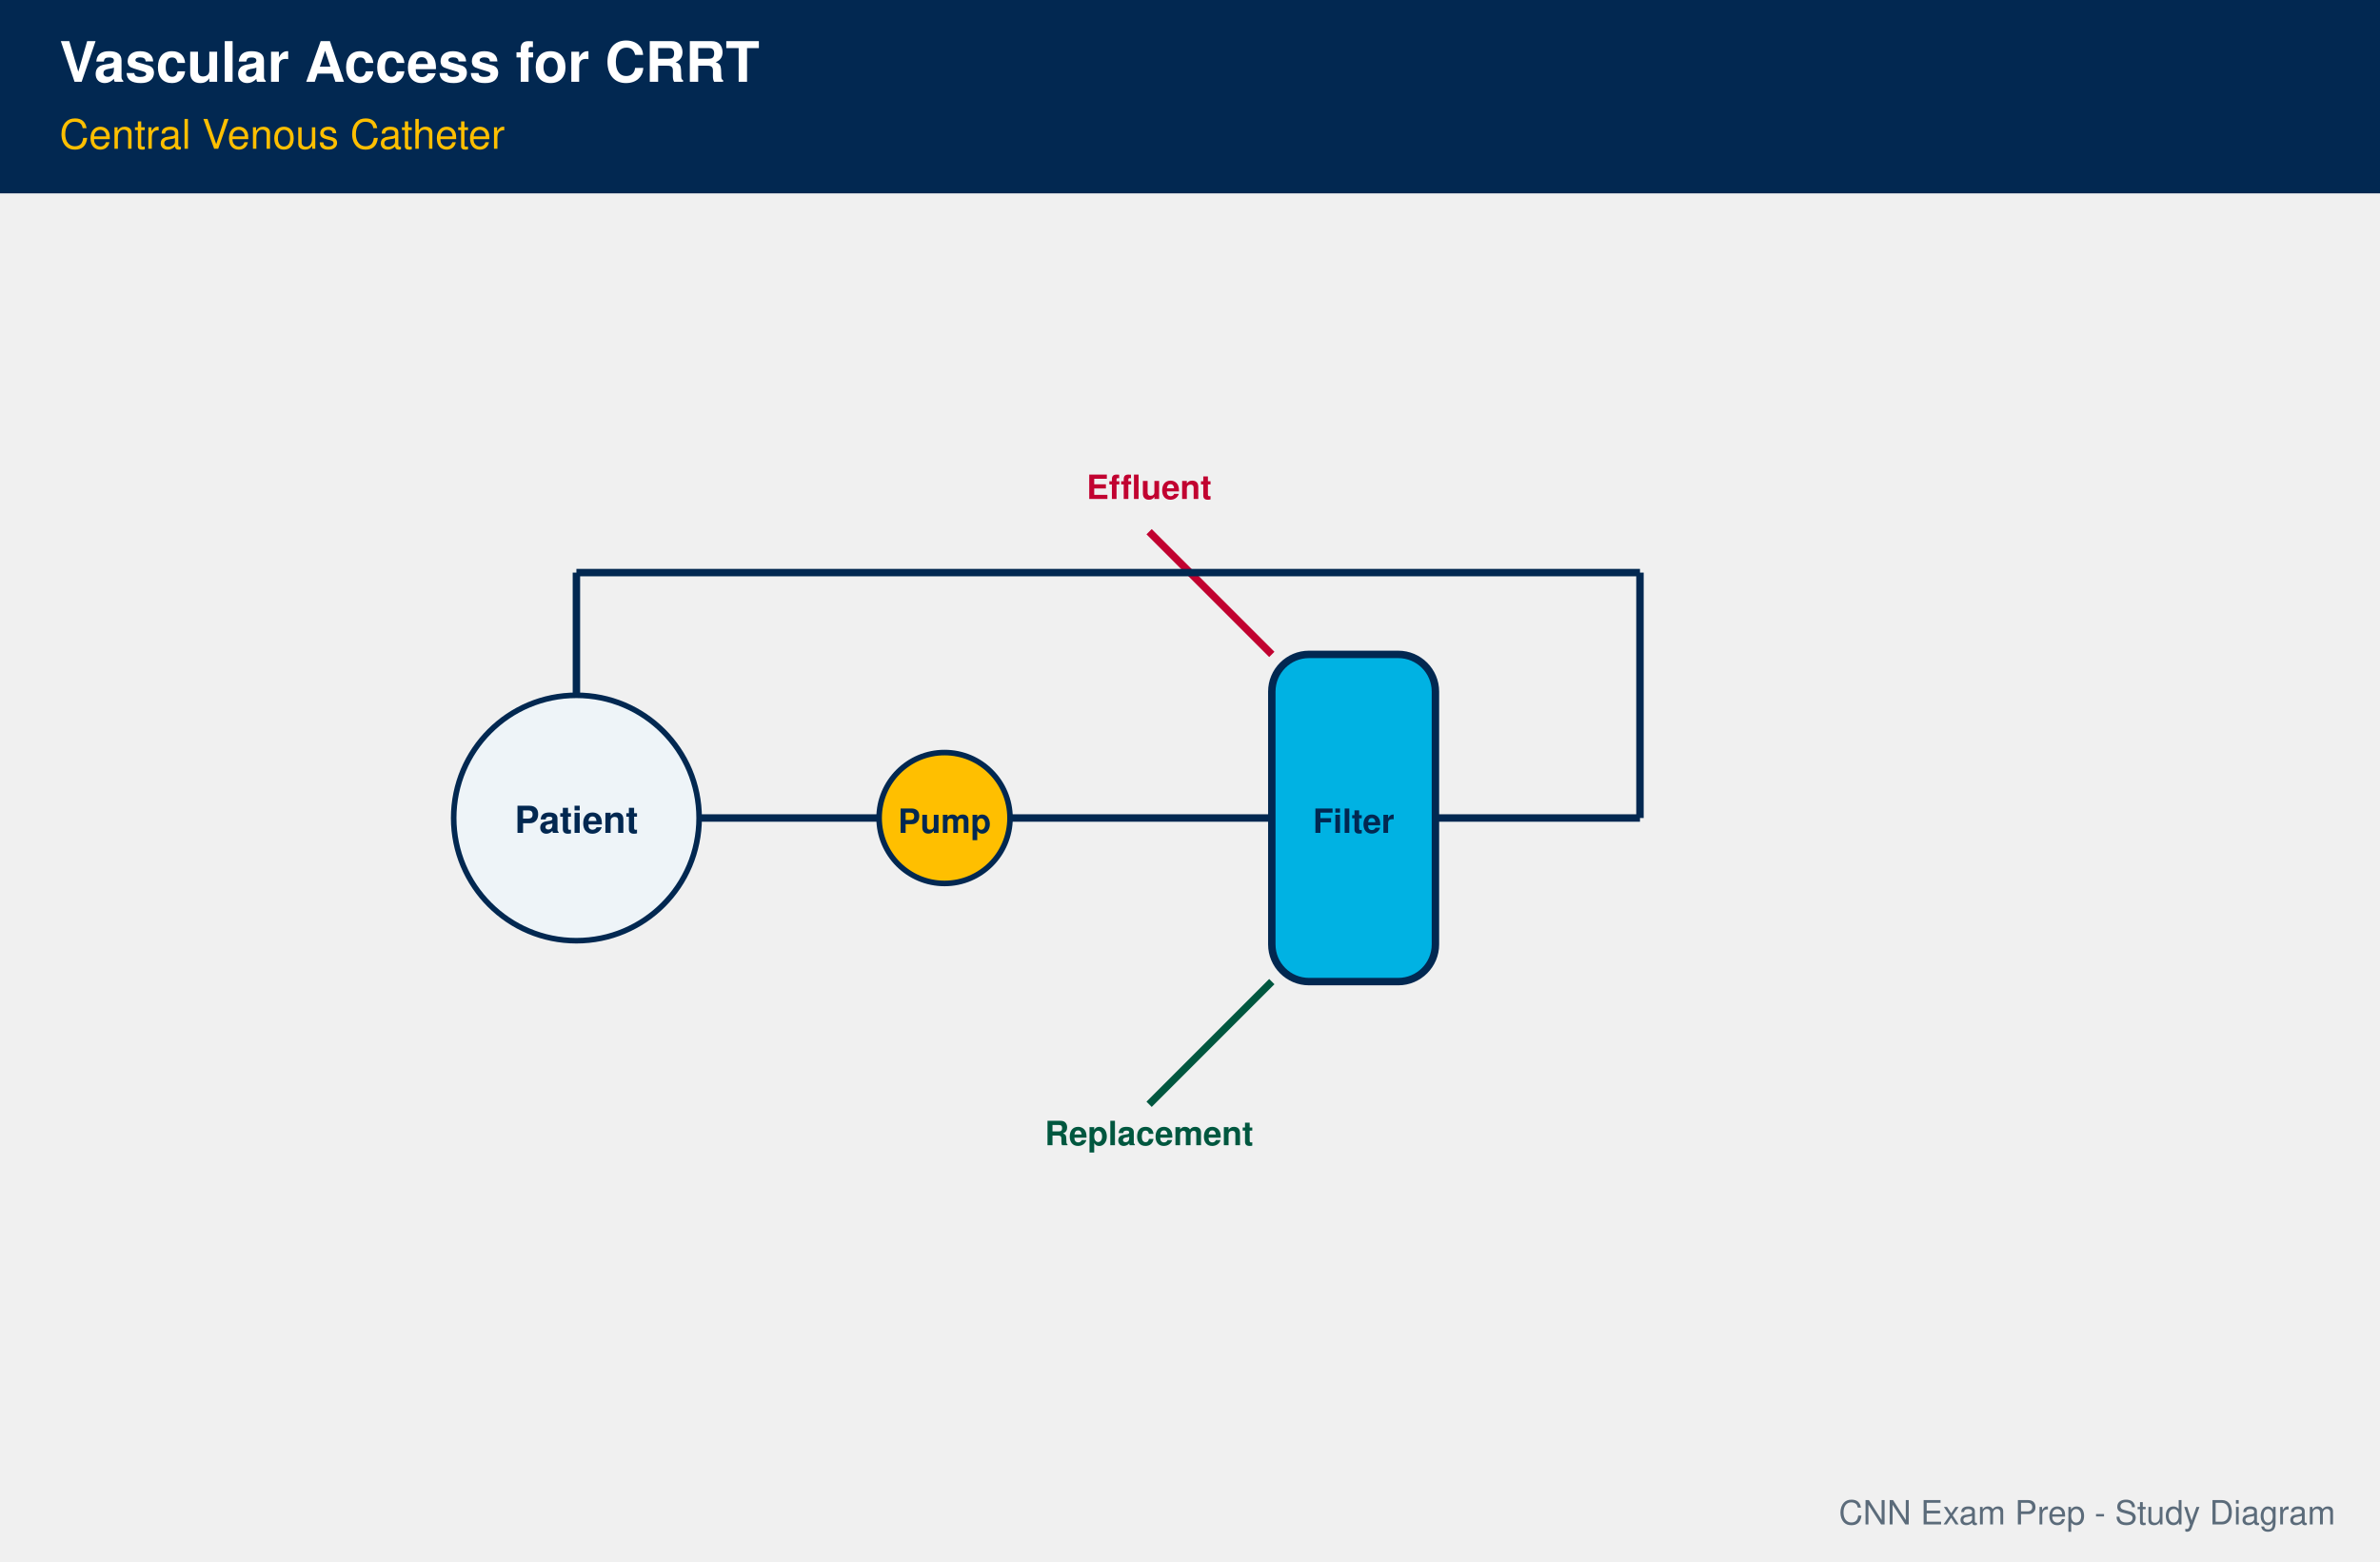
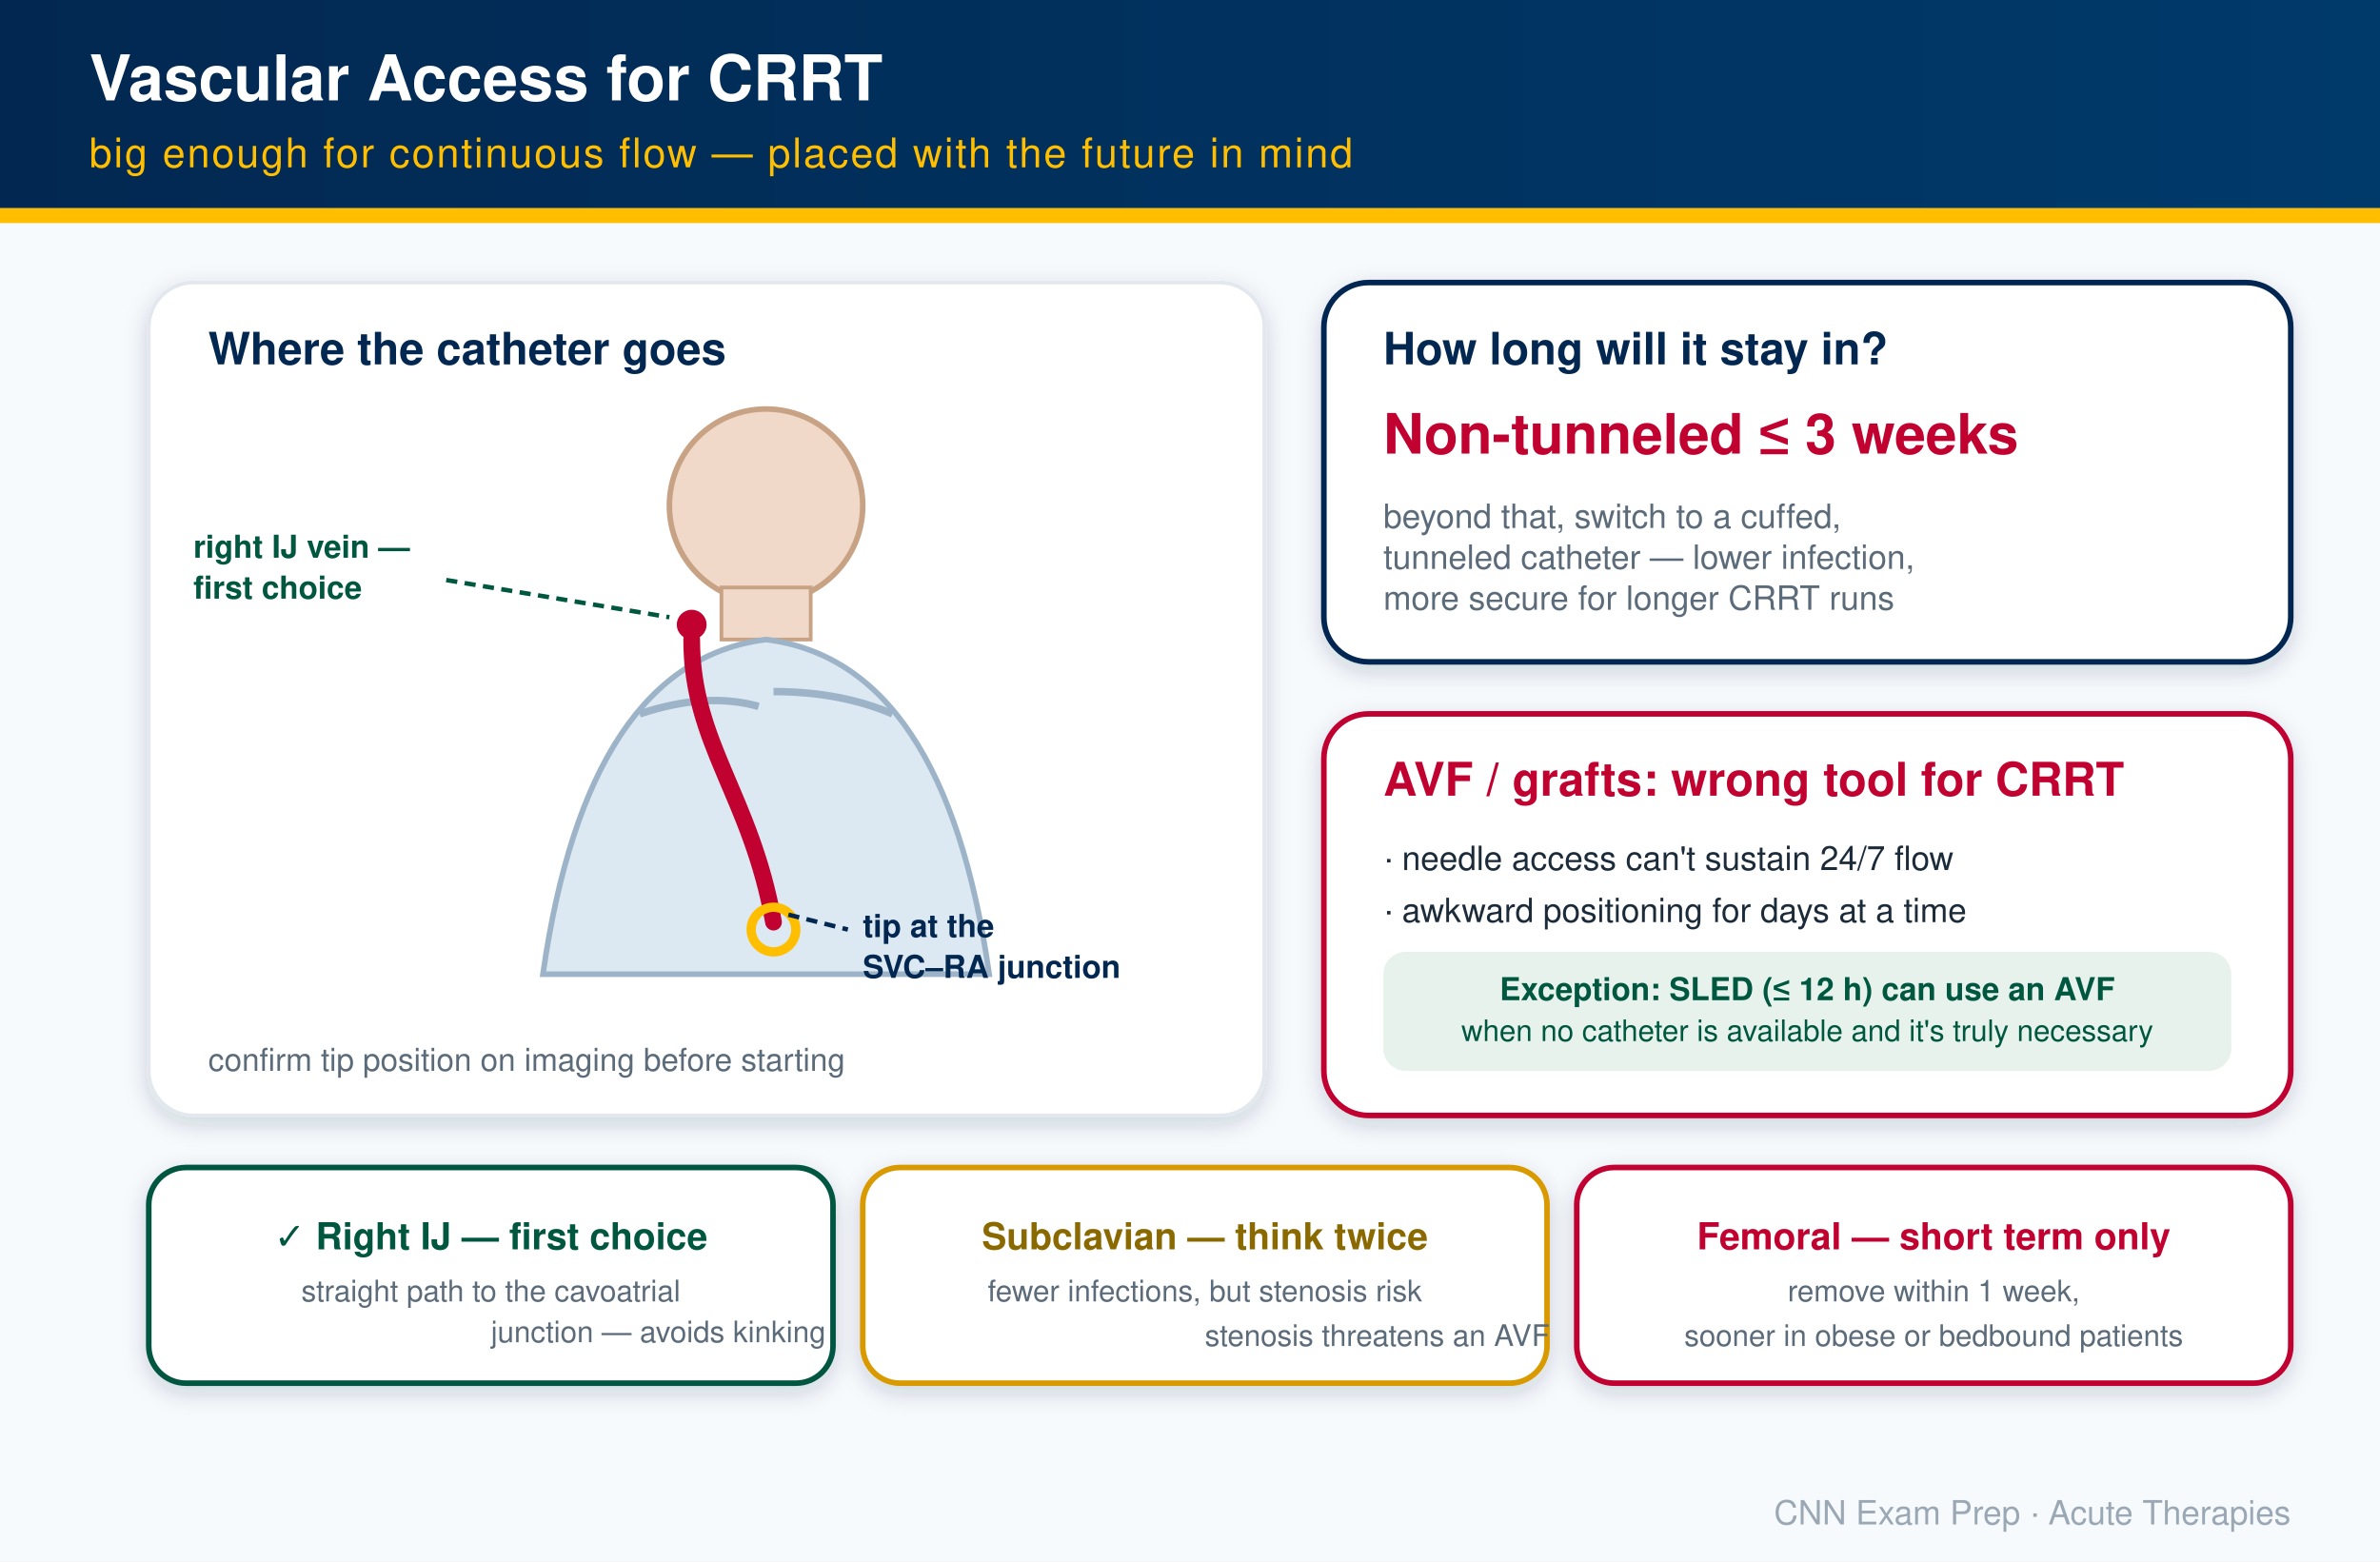
- <svg xmlns="http://www.w3.org/2000/svg" viewBox="0 0 640 420" width="640" height="420" font-family="Helvetica,Arial,sans-serif">
-   <rect x="0" y="0" width="640" height="52" fill="#022851" />
-   <text x="16" y="22" fill="#fff" font-size="15" font-weight="bold">Vascular Access for CRRT</text>
-   <text x="16" y="40" fill="#ffbf00" font-size="11">Central Venous Catheter</text>
-   <circle cx="155.0" cy="220" r="33.0" fill="#eef4f8" stroke="#022851" stroke-width="1.5" />
-   <text x="155.0" y="224" fill="#022851" font-size="10" text-anchor="middle" font-weight="bold">Patient</text>
-   <circle cx="254.0" cy="220" r="17.6" fill="#ffbf00" stroke="#022851" stroke-width="1.5" />
-   <text x="254.0" y="224" fill="#022851" font-size="9" text-anchor="middle" font-weight="bold">Pump</text>
-   <rect x="342.0" y="176.0" width="44.0" height="88.0" fill="#00b2e3" stroke="#022851" stroke-width="2" rx="10" />
-   <text x="364.0" y="224" fill="#022851" font-size="9" text-anchor="middle" font-weight="bold">Filter</text>
-   <line x1="342.0" y1="176.0" x2="309.0" y2="143.0" stroke="#c10230" stroke-width="2" />
-   <text x="309.0" y="134.2" fill="#c10230" font-size="9" text-anchor="middle" font-weight="bold">Effluent</text>
-   <line x1="309.0" y1="297.0" x2="342.0" y2="264.0" stroke="#00573f" stroke-width="2" />
-   <text x="309.0" y="308.0" fill="#00573f" font-size="9" text-anchor="middle" font-weight="bold">Replacement</text>
-   <line x1="188.0" y1="220" x2="236.4" y2="220" stroke="#022851" stroke-width="2" />
-   <line x1="271.6" y1="220" x2="342.0" y2="220" stroke="#022851" stroke-width="2" />
-   <line x1="386.0" y1="220" x2="441.0" y2="220" stroke="#022851" stroke-width="2" />
-   <line x1="441.0" y1="220" x2="441.0" y2="154.0" stroke="#022851" stroke-width="2" />
-   <line x1="441.0" y1="154.0" x2="155.0" y2="154.0" stroke="#022851" stroke-width="2" />
-   <line x1="155.0" y1="154.0" x2="155.0" y2="187.0" stroke="#022851" stroke-width="2" />
-   <text x="628" y="410" fill="#5b6b7a" font-size="9" text-anchor="end">CNN Exam Prep - Study Diagram</text>
+ <svg xmlns="http://www.w3.org/2000/svg" viewBox="0 0 640 420" font-family="Helvetica,Arial,sans-serif">
+   <defs>
+     <linearGradient id="ac7Head" x1="0" y1="0" x2="1" y2="0">
+       <stop offset="0" stop-color="#022851" />
+       <stop offset="1" stop-color="#003a6b" />
+     </linearGradient>
+     <filter id="ac7Sh" x="-20%" y="-20%" width="140%" height="140%">
+       <feDropShadow dx="0" dy="2" stdDeviation="3" flood-color="#022851" flood-opacity="0.18" />
+     </filter>
+   </defs>
+   <rect width="640" height="420" fill="#f7fafc" />
+   <rect width="640" height="56" fill="url(#ac7Head)" />
+   <rect y="56" width="640" height="4" fill="#ffbf00" />
+   <text x="24" y="27" fill="#ffffff" font-size="17" font-weight="bold">Vascular Access for CRRT</text>
+   <text x="24" y="45" fill="#ffbf00" font-size="11" letter-spacing="0.5">big enough for continuous flow — placed with the future in mind</text>
+   <rect x="40" y="76" width="300" height="224" rx="12" fill="#ffffff" stroke="#e3e8ee" filter="url(#ac7Sh)" />
+   <text x="56" y="98" fill="#022851" font-size="12" font-weight="bold">Where the catheter goes</text>
+   <circle cx="206" cy="136" r="26" fill="#f0d9c8" stroke="#c8a284" stroke-width="1.5" />
+   <rect x="194" y="158" width="24" height="14" fill="#f0d9c8" stroke="#c8a284" stroke-width="1" />
+   <path d="M146 262 Q158 178 206 172 Q254 178 266 262 Z" fill="#dce8f2" stroke="#9db4c8" stroke-width="1.5" />
+   <path d="M172 192 Q190 186 204 190" fill="none" stroke="#9db4c8" stroke-width="2" />
+   <path d="M208 186 Q226 186 240 192" fill="none" stroke="#9db4c8" stroke-width="2" />
+   <circle cx="186" cy="168" r="4" fill="#c10230" />
+   <path d="M186 172 C186 200 202 214 208 248" fill="none" stroke="#c10230" stroke-width="4.5" stroke-linecap="round" />
+   <circle cx="208" cy="250" r="6" fill="none" stroke="#ffbf00" stroke-width="2.5" />
+   <text x="52" y="150" fill="#00573f" font-size="8.5" font-weight="bold">right IJ vein —</text>
+   <text x="52" y="161" fill="#00573f" font-size="8.5" font-weight="bold">first choice</text>
+   <line x1="120" y1="156" x2="180" y2="166" stroke="#00573f" stroke-width="1.2" stroke-dasharray="3 2" />
+   <text x="232" y="252" fill="#022851" font-size="8.5" font-weight="bold">tip at the</text>
+   <text x="232" y="263" fill="#022851" font-size="8.5" font-weight="bold">SVC–RA junction</text>
+   <line x1="212" y1="246" x2="228" y2="250" stroke="#022851" stroke-width="1.2" stroke-dasharray="3 2" />
+   <text x="56" y="288" fill="#5b6b7a" font-size="8.5">confirm tip position on imaging before starting</text>
+   <rect x="356" y="76" width="260" height="102" rx="12" fill="#ffffff" stroke="#022851" stroke-width="1.5" filter="url(#ac7Sh)" />
+   <text x="372" y="98" fill="#022851" font-size="12" font-weight="bold">How long will it stay in?</text>
+   <text x="372" y="122" fill="#c10230" font-size="15" font-weight="bold">Non-tunneled ≤ 3 weeks</text>
+   <text x="372" y="142" fill="#5b6b7a" font-size="9">beyond that, switch to a cuffed,</text>
+   <text x="372" y="153" fill="#5b6b7a" font-size="9">tunneled catheter — lower infection,</text>
+   <text x="372" y="164" fill="#5b6b7a" font-size="9">more secure for longer CRRT runs</text>
+   <rect x="356" y="192" width="260" height="108" rx="12" fill="#ffffff" stroke="#c10230" stroke-width="1.5" filter="url(#ac7Sh)" />
+   <text x="372" y="214" fill="#c10230" font-size="12.5" font-weight="bold">AVF / grafts: wrong tool for CRRT</text>
+   <g font-size="9" fill="#1c2b39">
+     <text x="372" y="234">· needle access can't sustain 24/7 flow</text>
+     <text x="372" y="248">· awkward positioning for days at a time</text>
+   </g>
+   <rect x="372" y="256" width="228" height="32" rx="6" fill="#e7f2ec" />
+   <text x="486" y="269" fill="#00573f" font-size="8.5" text-anchor="middle" font-weight="bold">Exception: SLED (≤ 12 h) can use an AVF</text>
+   <text x="486" y="280" fill="#00573f" font-size="8" text-anchor="middle">when no catheter is available and it's truly necessary</text>
+   <rect x="40" y="314" width="184" height="58" rx="10" fill="#ffffff" stroke="#00573f" stroke-width="1.5" filter="url(#ac7Sh)" />
+   <text x="132" y="336" fill="#00573f" font-size="10" text-anchor="middle" font-weight="bold">✓ Right IJ — first choice</text>
+   <text x="132" y="350" fill="#5b6b7a" font-size="8" text-anchor="middle">straight path to the cavoatrial</text>
+   <text x="132" y="361" fill="#5b6b7a" font-size="8">junction — avoids kinking</text>
+   <rect x="232" y="314" width="184" height="58" rx="10" fill="#ffffff" stroke="#d99a00" stroke-width="1.5" filter="url(#ac7Sh)" />
+   <text x="324" y="336" fill="#8a6a00" font-size="10" text-anchor="middle" font-weight="bold">Subclavian — think twice</text>
+   <text x="324" y="350" fill="#5b6b7a" font-size="8" text-anchor="middle">fewer infections, but stenosis risk</text>
+   <text x="324" y="362" fill="#5b6b7a" font-size="8">stenosis threatens an AVF</text>
+   <rect x="424" y="314" width="192" height="58" rx="10" fill="#ffffff" stroke="#c10230" stroke-width="1.5" filter="url(#ac7Sh)" />
+   <text x="520" y="336" fill="#c10230" font-size="10" text-anchor="middle" font-weight="bold">Femoral — short term only</text>
+   <text x="520" y="350" fill="#5b6b7a" font-size="8" text-anchor="middle">remove within 1 week,</text>
+   <text x="520" y="362" fill="#5b6b7a" font-size="8" text-anchor="middle">sooner in obese or bedbound patients</text>
+   <text x="616" y="410" fill="#9aa7b4" font-size="9" text-anchor="end">CNN Exam Prep · Acute Therapies</text>
</svg>
